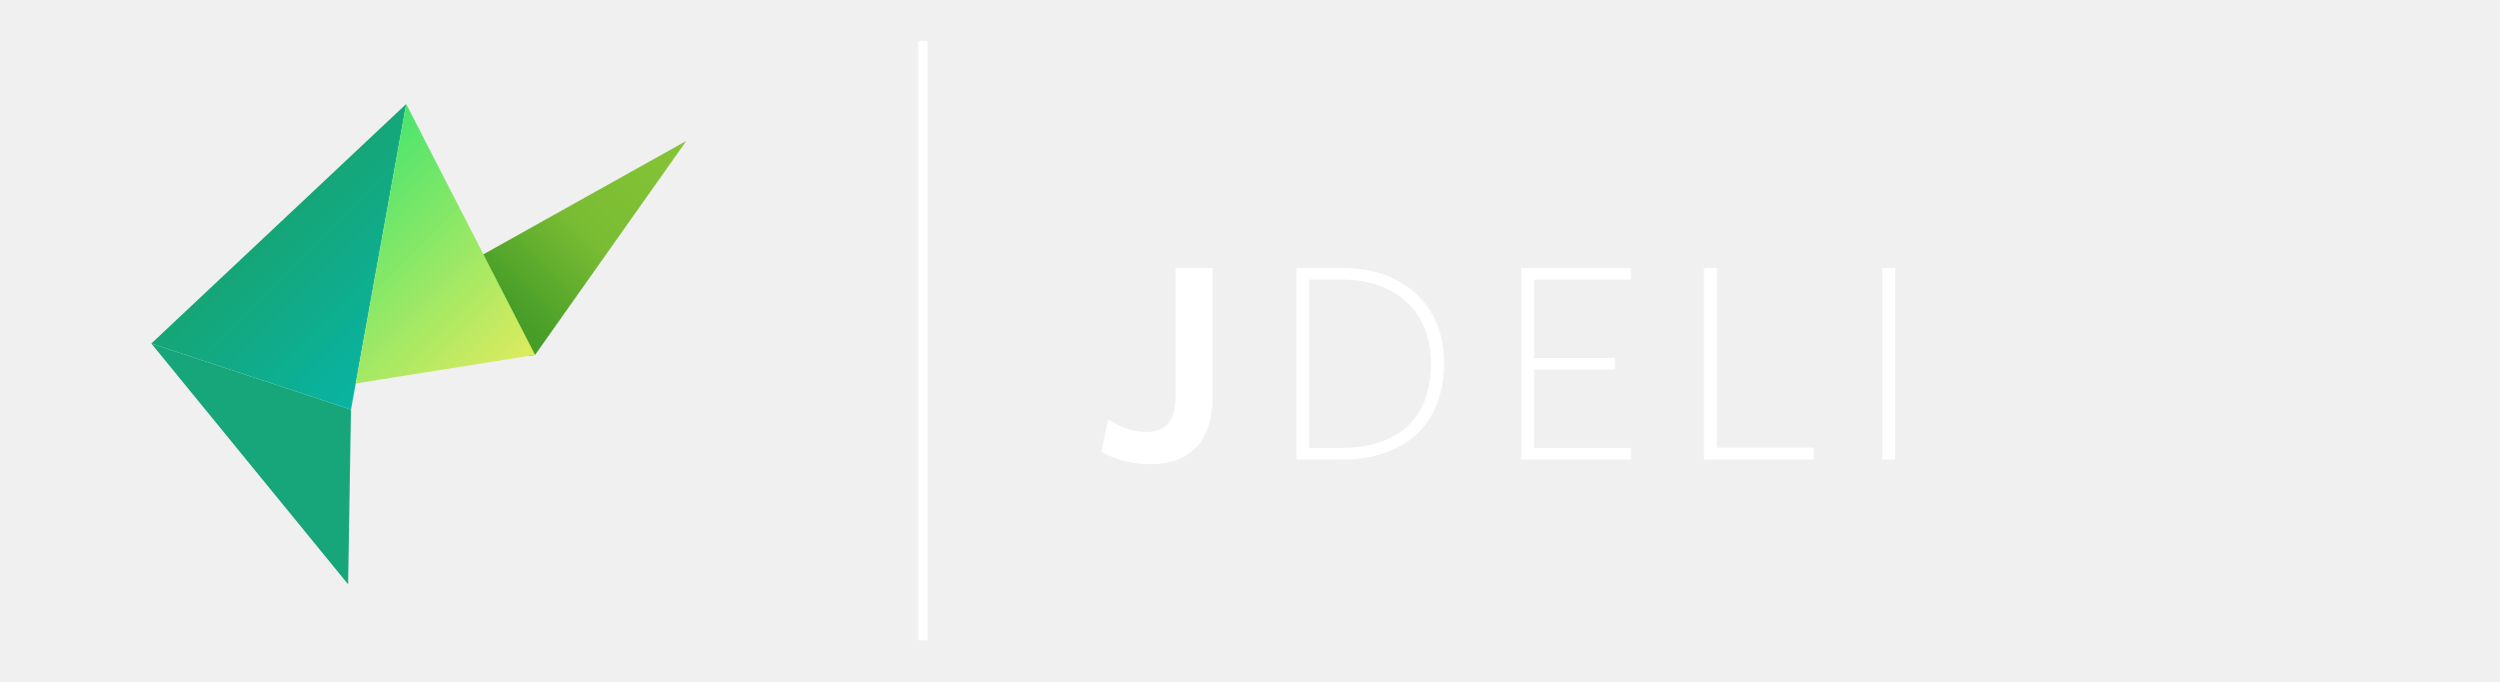
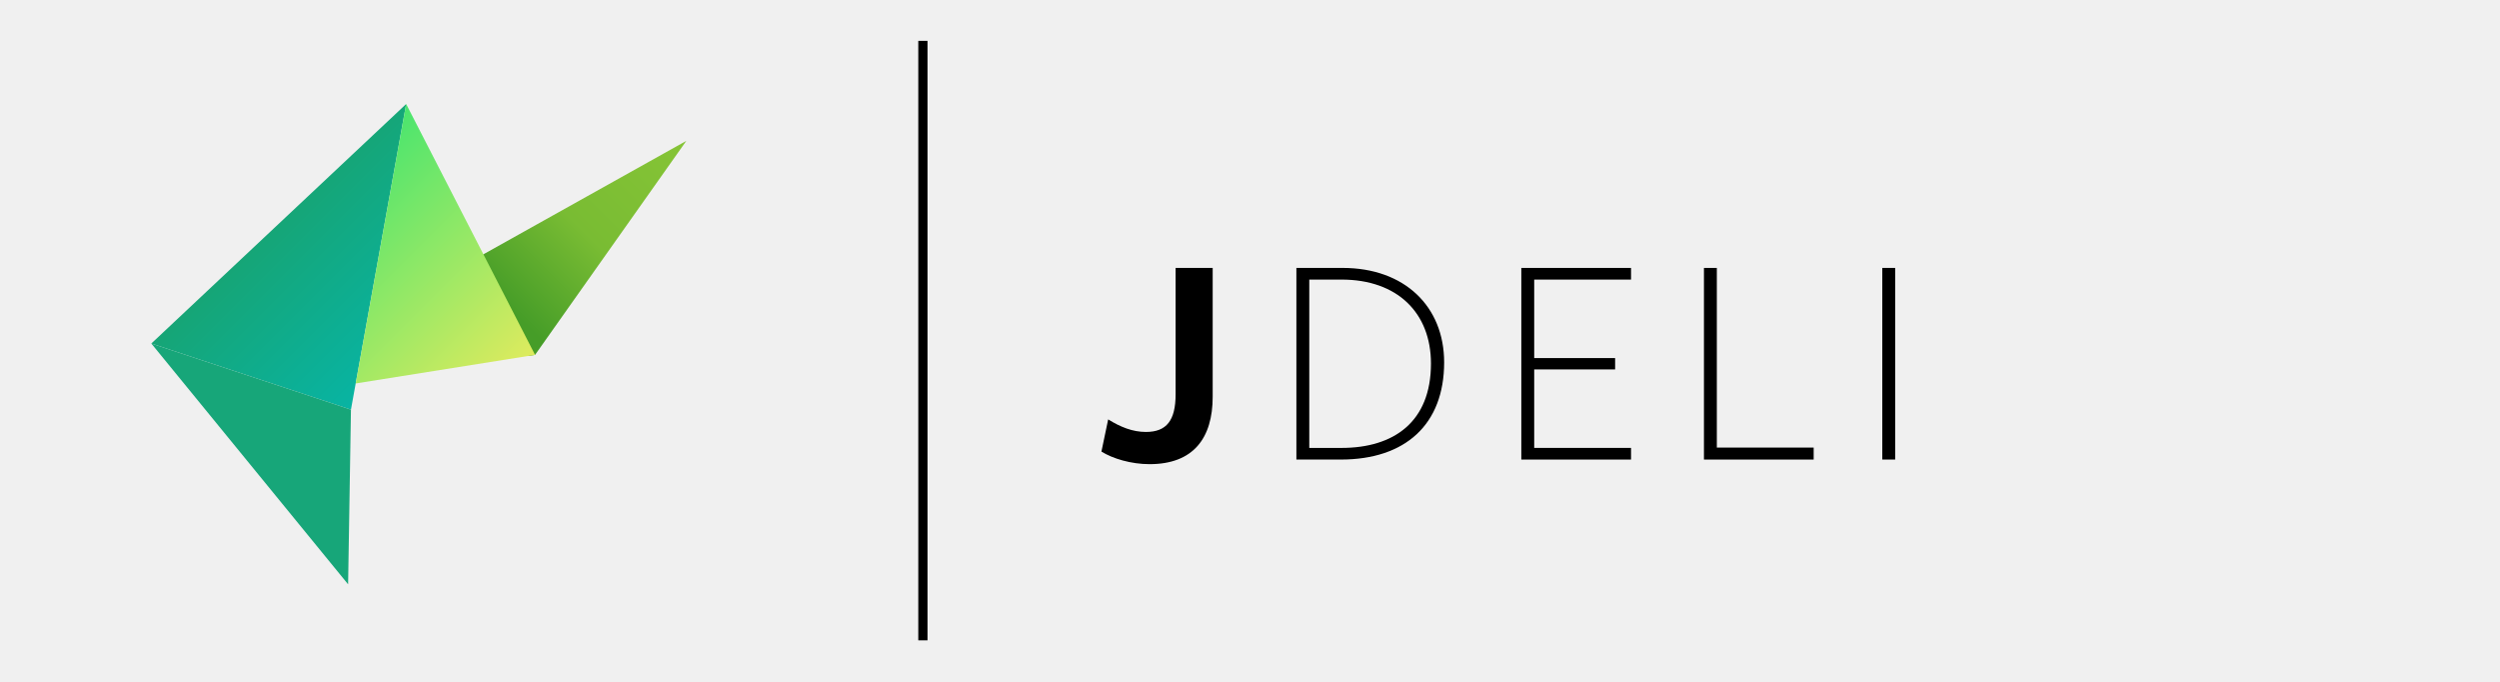
<svg xmlns="http://www.w3.org/2000/svg" viewBox="0 0 1101 300" fill-rule="evenodd" clip-rule="evenodd" stroke-linejoin="round" stroke-miterlimit="2">
-   <rect id="jdeli-wide-white" x="0.819" y="0" width="1100" height="300" fill="none" />
  <g>
    <g id="_--JDELI">
-       <path d="M506.466,204.416c-8.101,0 -16.201,-2.426 -21.199,-5.541l2.97,-14.173c5.408,3.368 10.804,5.529 16.611,5.529c9.175,0 13.099,-5.13 13.099,-16.611l0,-55.618l16.334,0l0,56.704c0,18.23 -8.499,29.71 -27.815,29.71" fill="#fff" fill-rule="nonzero" />
-       <path d="M591.02,123.128l-14.185,0l0,74.137l14.185,0c23.095,0 39.429,-11.493 39.429,-37.147c0,-22.274 -14.729,-36.99 -39.429,-36.99m-0.265,79.256l-19.594,0l0,-84.387l20.39,0c27.284,0 44.705,17.01 44.705,41.59c0,27.271 -17.023,42.797 -45.501,42.797" fill="#fff" fill-rule="nonzero" />
-       <path d="M670.258,202.388l0,-84.386l48.338,0l0,5.131l-42.664,0l0,34.563l35.65,0l0,4.998l-35.65,0l0,34.564l42.664,0l0,5.13l-48.338,0Z" fill="#fff" fill-rule="nonzero" />
-       <path d="M750.722,202.388l0,-84.386l5.674,0l0,79.111l42.664,0l0,5.275l-48.338,0Z" fill="#fff" fill-rule="nonzero" />
-       <rect x="829.296" y="117.996" width="5.674" height="84.386" fill="#fff" />
-       <rect x="404.576" y="18" width="4.056" height="264" fill="#fff" />
+       <path d="M506.466,204.416c-8.101,0 -16.201,-2.426 -21.199,-5.541l2.97,-14.173c5.408,3.368 10.804,5.529 16.611,5.529c9.175,0 13.099,-5.13 13.099,-16.611l0,-55.618l16.334,0l0,56.704c0,18.23 -8.499,29.71 -27.815,29.71" fill="#000" fill-rule="nonzero" />
+       <path d="M591.02,123.128l-14.185,0l0,74.137l14.185,0c23.095,0 39.429,-11.493 39.429,-37.147c0,-22.274 -14.729,-36.99 -39.429,-36.99m-0.265,79.256l-19.594,0l0,-84.387l20.39,0c27.284,0 44.705,17.01 44.705,41.59c0,27.271 -17.023,42.797 -45.501,42.797" fill="#000" fill-rule="nonzero" />
+       <path d="M670.258,202.388l0,-84.386l48.338,0l0,5.131l-42.664,0l0,34.563l35.65,0l0,4.998l-35.65,0l0,34.564l42.664,0l0,5.13l-48.338,0Z" fill="#000" fill-rule="nonzero" />
+       <path d="M750.722,202.388l0,-84.386l5.674,0l0,79.111l42.664,0l0,5.275l-48.338,0Z" fill="#000" fill-rule="nonzero" />
+       <rect x="829.296" y="117.996" width="5.674" height="84.386" fill="#000" />
+       <rect x="404.576" y="18" width="4.056" height="264" fill="#000" />
    </g>
    <g id="JDeli-Icon">
      <g>
        <path d="M286,71.195c-15.361,8.576 -30.721,17.158 -46.069,25.74c-13.253,7.405 -26.5,14.81 -39.746,22.215c10.772,12.55 21.563,25.1 32.341,37.651l3.209,-0.513l0.949,-1.335c3.728,-5.279 7.462,-10.551 11.19,-15.835c18.164,-25.696 36.334,-51.385 54.511,-77.081c-5.468,3.05 -10.93,6.101 -16.385,9.158Z" fill="url(#_Linear1)" />
        <path d="M137.502,84.745c-23.613,22.183 -47.22,44.36 -70.834,66.537c29.322,9.709 58.638,19.424 87.954,29.126c8.108,-44.866 16.221,-89.732 24.329,-134.599c-13.816,12.975 -27.639,25.955 -41.449,38.936Z" fill="url(#_Linear2)" />
        <path d="M153.369,257.331l1.253,-76.923l-87.954,-29.126l86.701,106.049Z" fill="#17a679" />
        <path d="M156.706,168.877l79.035,-12.589l-56.79,-110.479l-22.245,123.068Z" fill="url(#_Linear3)" />
      </g>
    </g>
  </g>
  <defs>
    <linearGradient id="_Linear1" x1="0" y1="0" x2="1" y2="0" gradientUnits="userSpaceOnUse" gradientTransform="matrix(-75.8387,75.8387,-75.8387,-75.8387,302.385,62.0368)">
      <stop offset="0" stop-color="#86c436" stop-opacity="1" />
      <stop offset="0.56" stop-color="#79bc33" stop-opacity="1" />
      <stop offset="1" stop-color="#469d28" stop-opacity="1" />
    </linearGradient>
    <linearGradient id="_Linear2" x1="0" y1="0" x2="1" y2="0" gradientUnits="userSpaceOnUse" gradientTransform="matrix(-58.2061,-58.2061,58.2061,-58.2061,154.624,180.408)">
      <stop offset="0" stop-color="#08b4a3" stop-opacity="1" />
      <stop offset="1" stop-color="#16a576" stop-opacity="1" />
    </linearGradient>
    <linearGradient id="_Linear3" x1="0" y1="0" x2="1" y2="0" gradientUnits="userSpaceOnUse" gradientTransform="matrix(84.9137,84.9137,-84.9137,84.9137,150.827,71.8872)">
      <stop offset="0" stop-color="#48e56e" stop-opacity="1" />
      <stop offset="1" stop-color="#dfeb5e" stop-opacity="1" />
    </linearGradient>
  </defs>
</svg>
